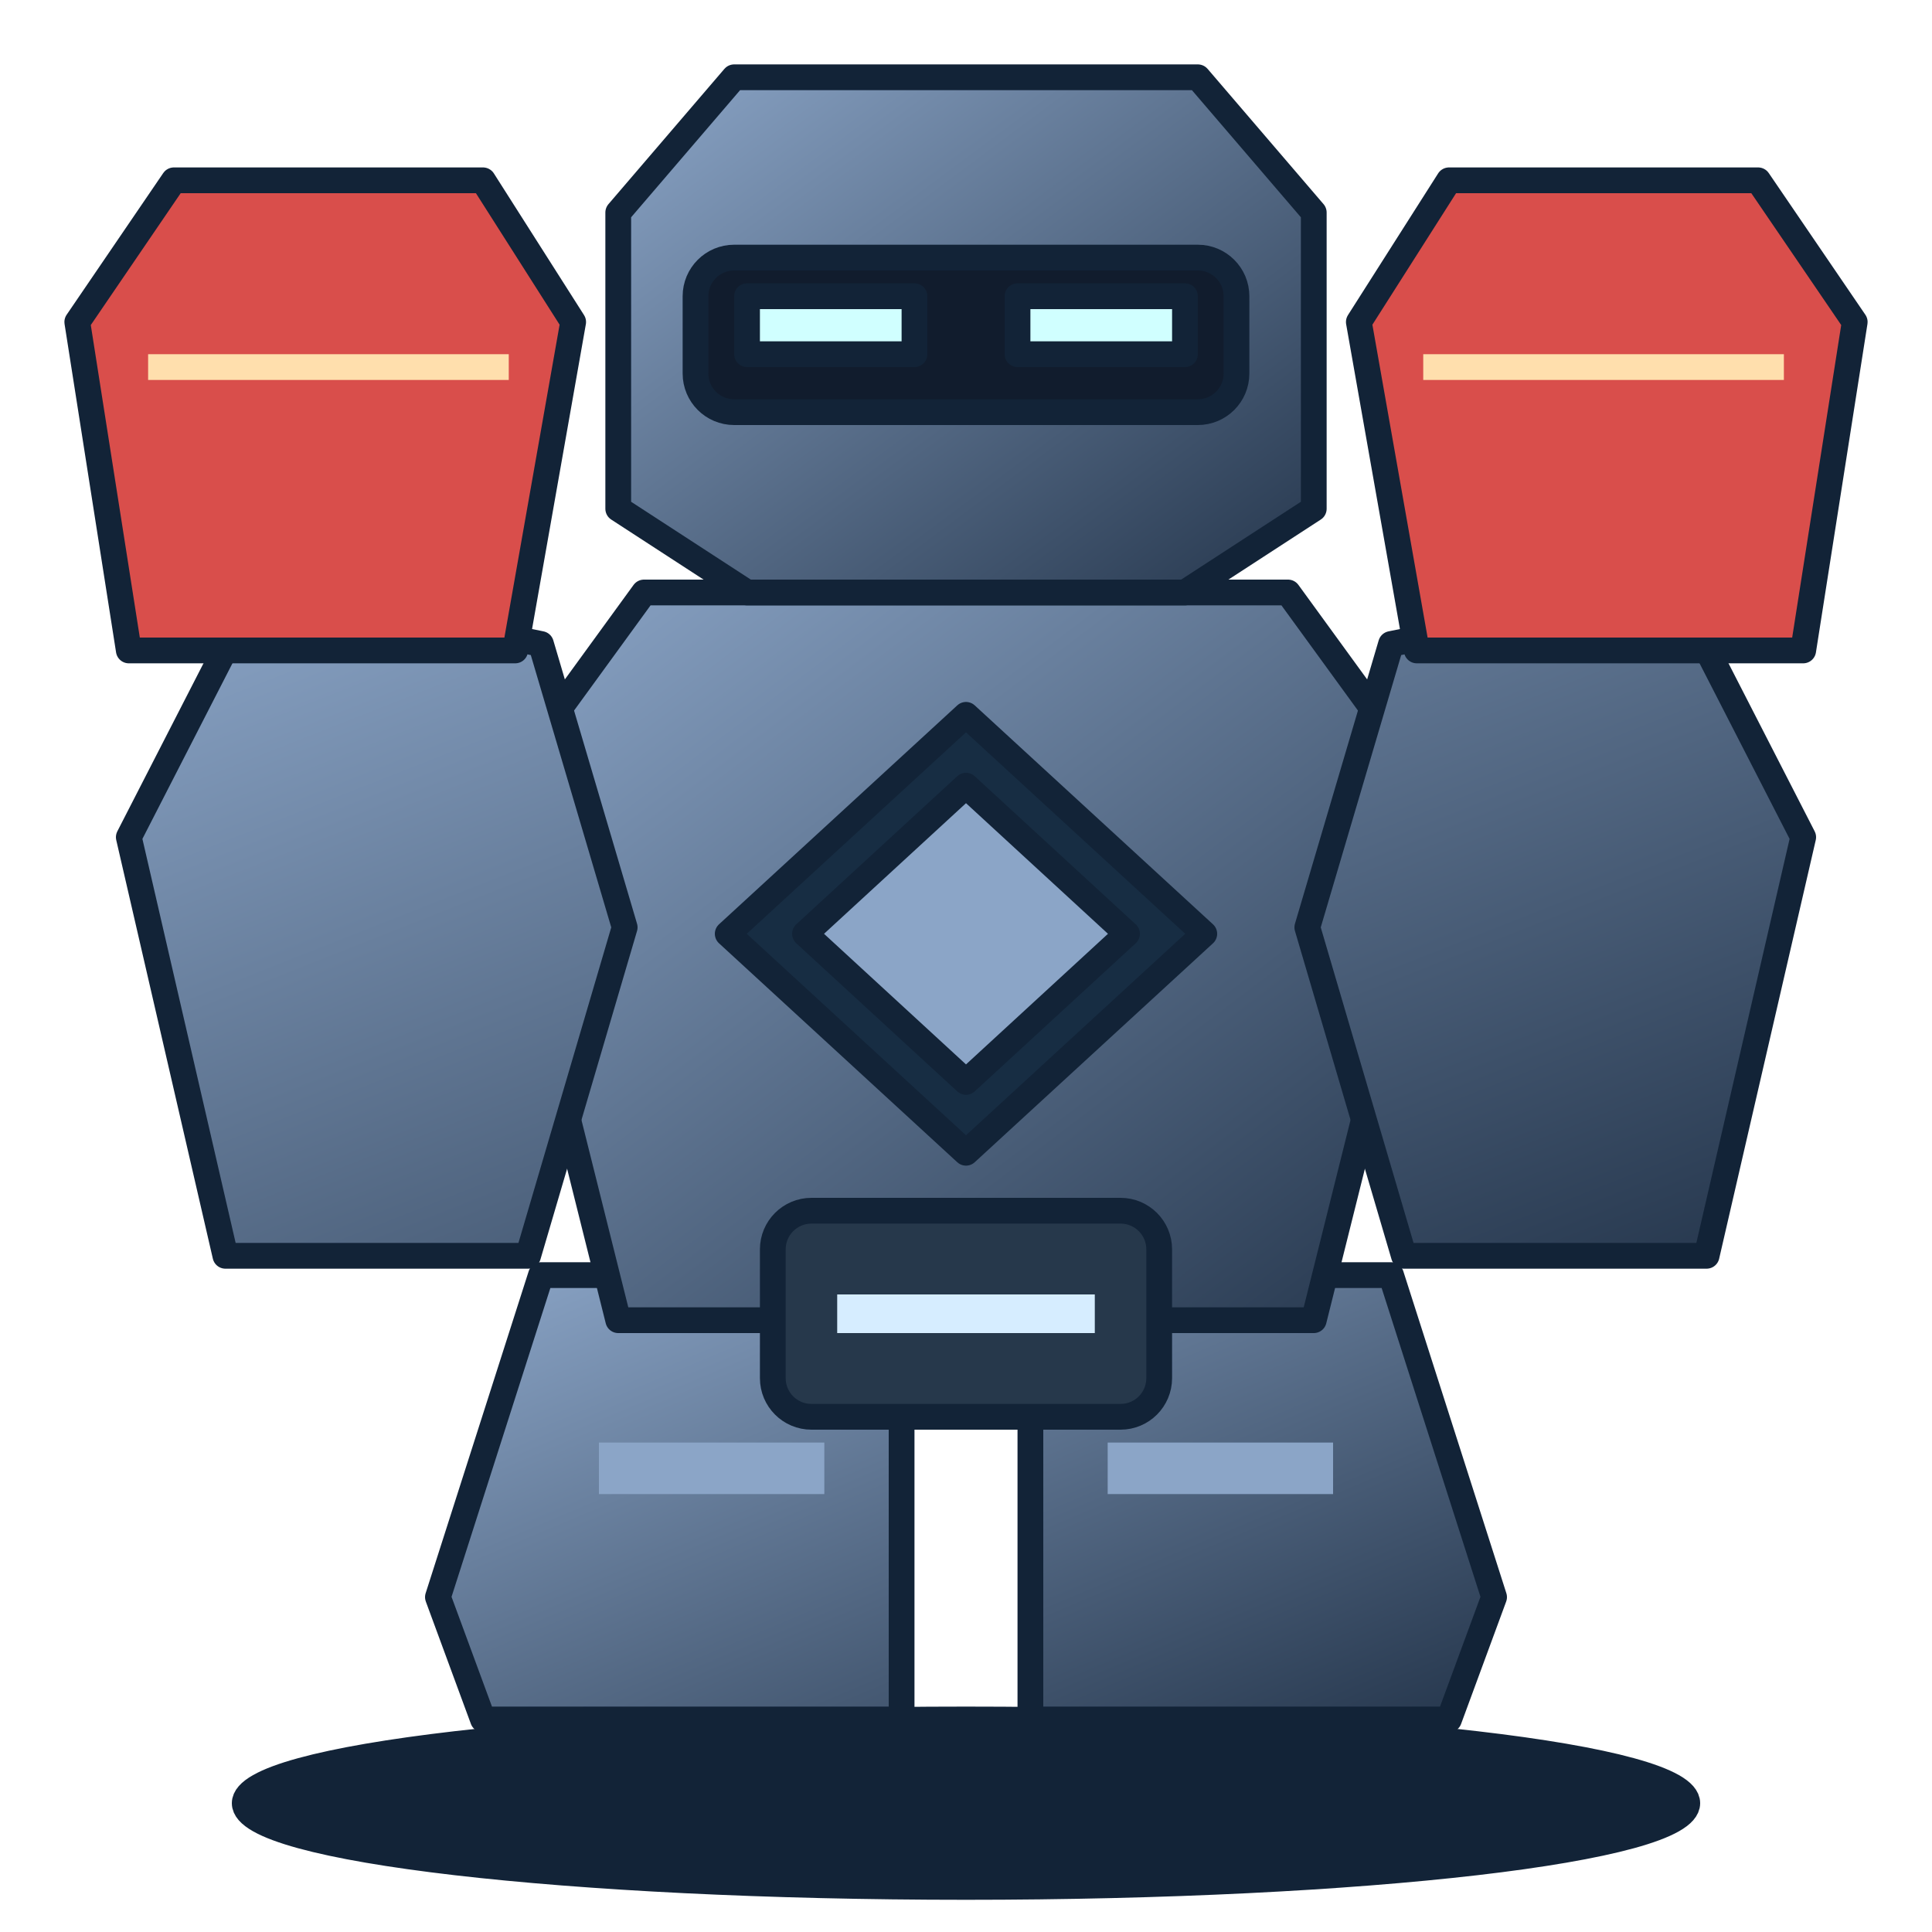
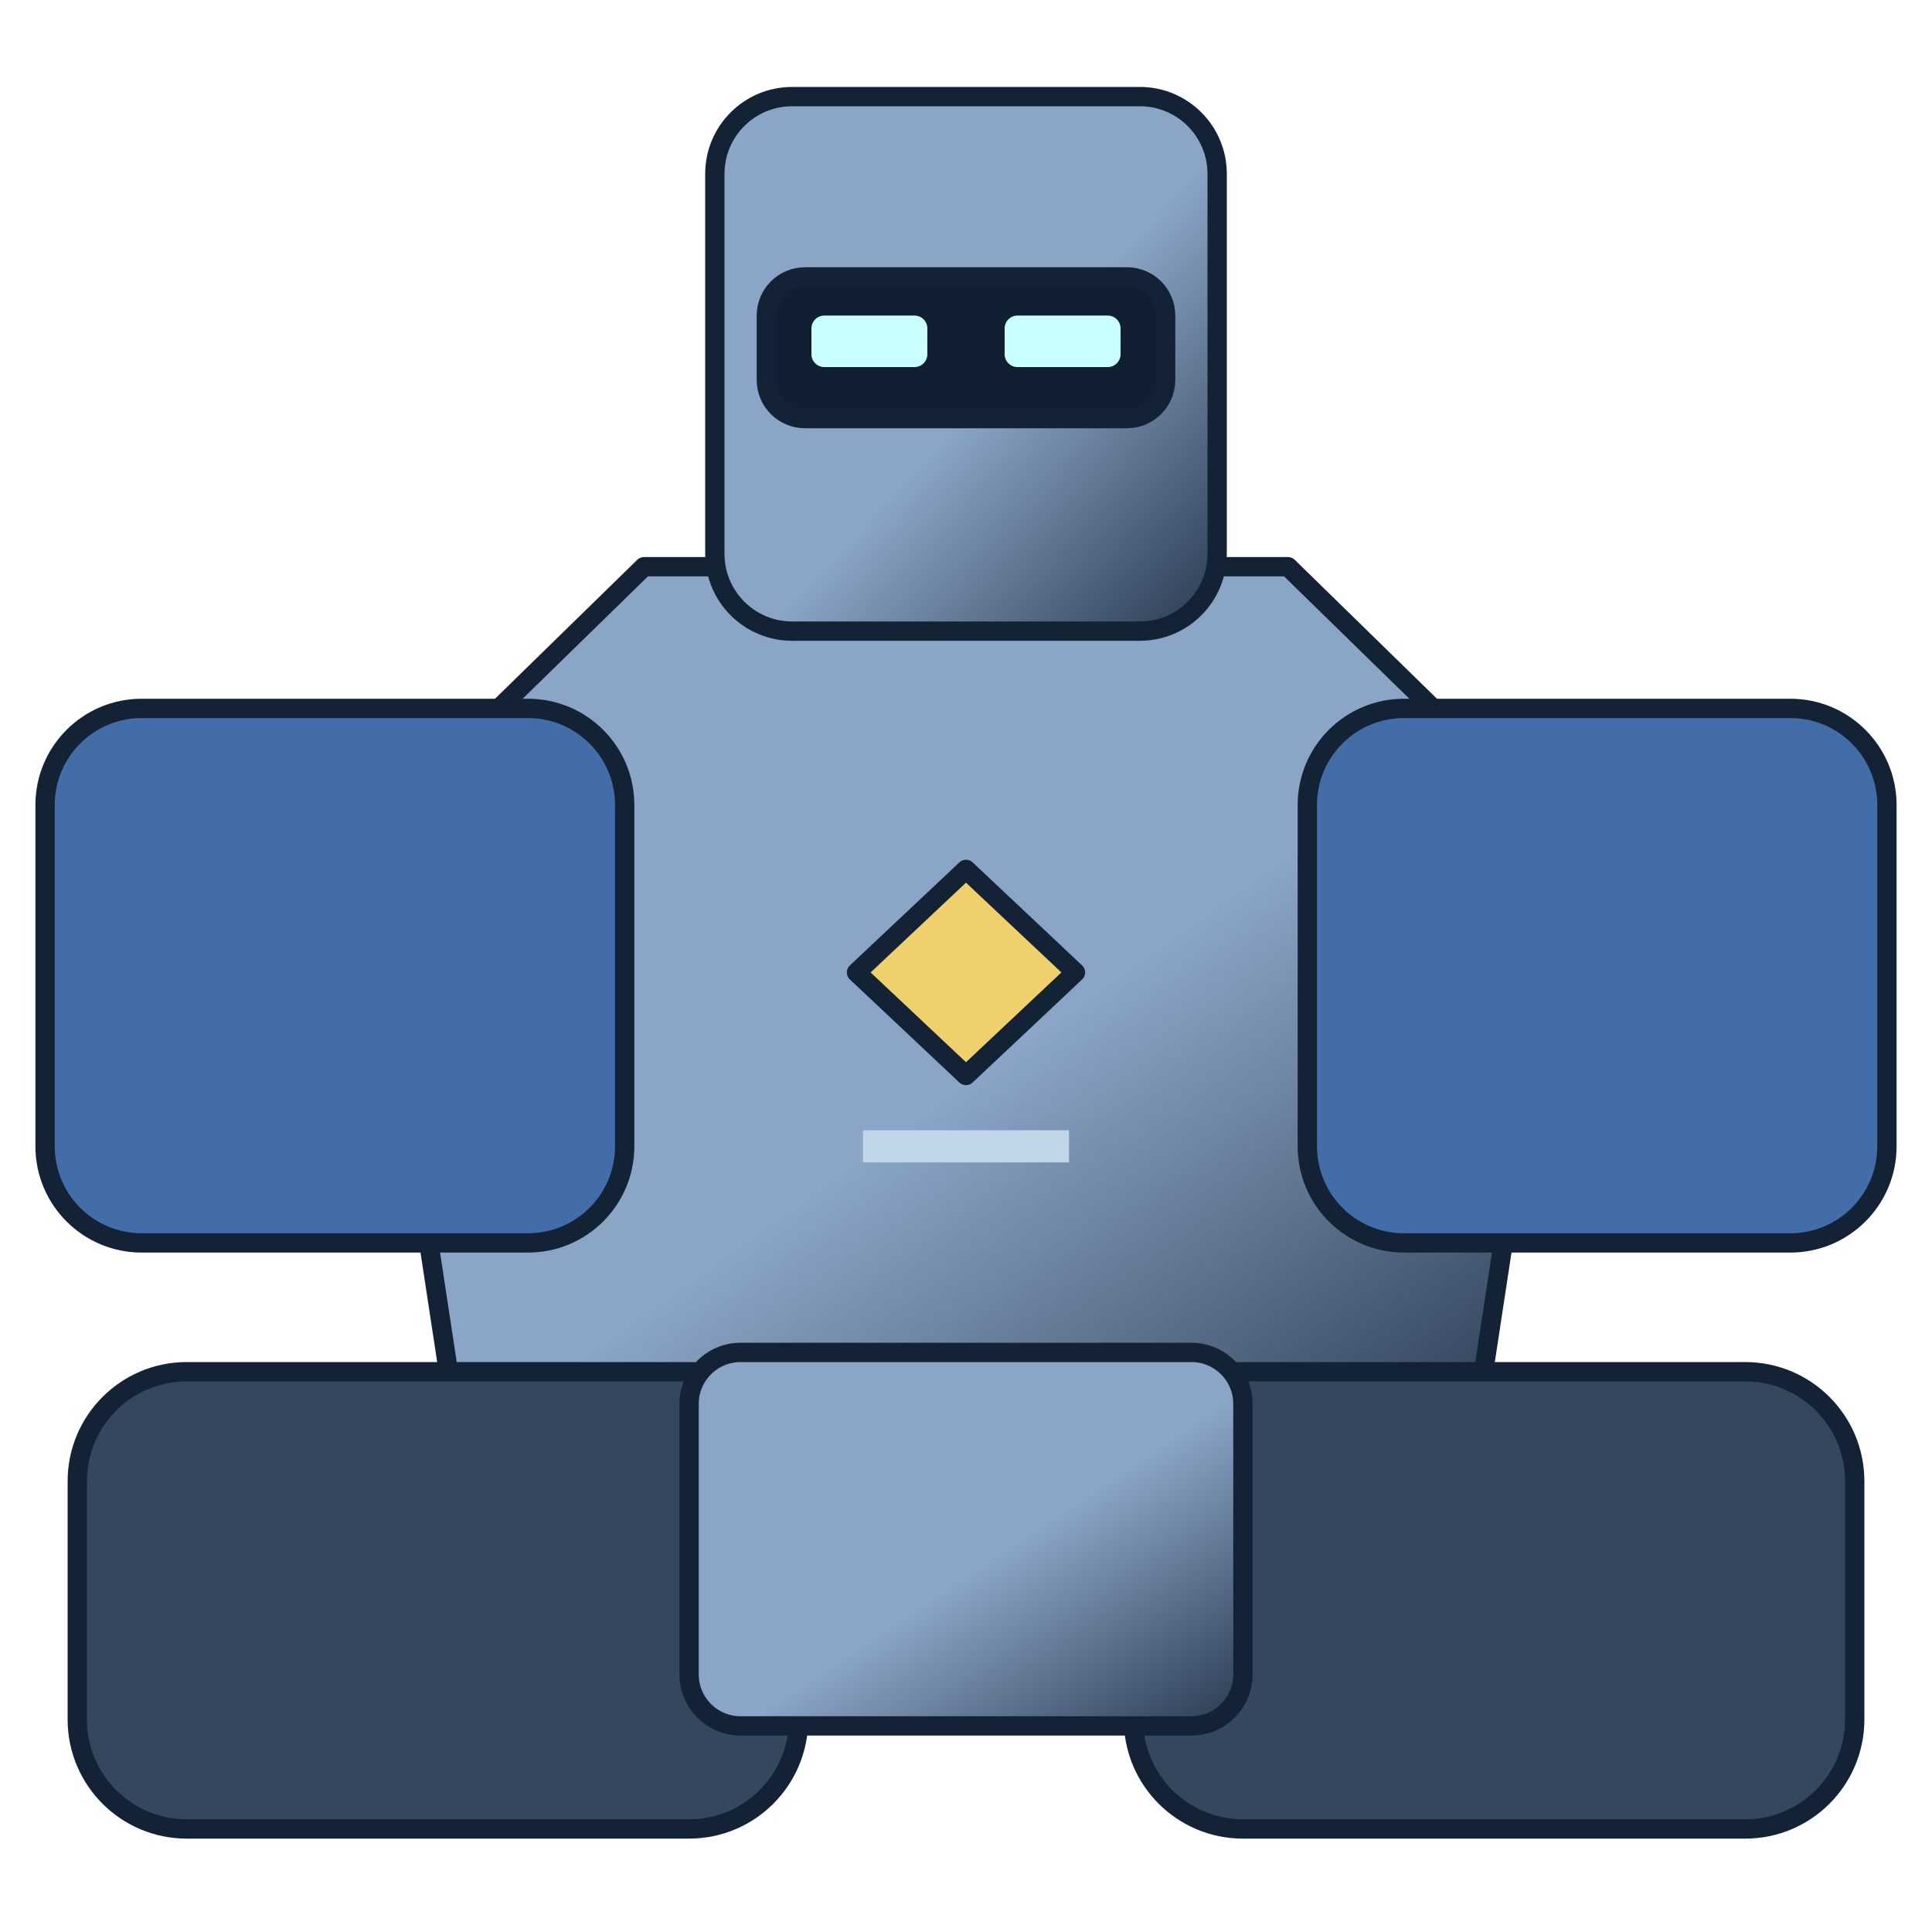
<svg xmlns="http://www.w3.org/2000/svg" viewBox="0 0 300 300">
  <defs>
-     <linearGradient id="m" x2="1" y2="1">
+     <linearGradient id="metal" x1="0" y1="0" x2="1" y2="1">
      <stop stop-color="#8ba5c7" />
-       <stop offset="1" stop-color="#25364c" />
+       <stop offset=".55" stop-color="#8ba5c7" />
+       <stop offset="1" stop-color="#29394f" />
    </linearGradient>
  </defs>
-   <g stroke="#122337" stroke-width="4" stroke-linejoin="round">
-     <ellipse cx="150" cy="280" rx="112" ry="13" fill="#122337" />
-     <path d="M84 198H140V267H75L68 248Z M160 198H216L232 248 225 267H160Z" fill="url(#m)" />
-     <path d="M100 92H200L224 125 204 205H96L76 125Z" fill="url(#m)" />
-     <path d="M114 12H186L204 33V79L184 92H116L96 79V33Z" fill="url(#m)" />
-     <rect x="108" y="40" width="84" height="24" rx="6" fill="#111c2d" />
-     <rect x="116" y="46" width="26" height="9" fill="#d0ffff" />
-     <rect x="158" y="46" width="26" height="9" fill="#d0ffff" />
-     <path d="M84 100L40 91 20 130 35 195H82L97 144Z M216 100L260 91 280 130 265 195H218L203 144Z" fill="url(#m)" />
-     <path d="M27 28H75L89 50 80 101H20L12 50Z M225 28H273L288 50 280 101H220L211 50Z" fill="#d94e4b" />
-     <path d="M23 57H79M221 57H277" stroke="#ffdfad" />
-     <path d="M150 111L187 145 150 179 113 145Z" fill="#172d43" />
-     <path d="M150 122L175 145 150 168 125 145Z" fill="#8ba5c7" />
-     <rect x="120" y="188" width="60" height="32" rx="6" fill="#26384b" />
-     <path d="M130 204H170" stroke="#d6edff" stroke-width="6" />
-     <path d="M93 228H128M172 228H207" stroke="#8ba5c7" stroke-width="8" />
+   <g stroke="#142236" stroke-width="3" stroke-linejoin="round">
+     <path d="M100 88H200L243 130 229 222H71L57 130Z" fill="url(#metal)" />
+     <rect x="111" y="15" width="78" height="83" rx="12" fill="url(#metal)" />
+     <rect x="7" y="110" width="90" height="83" rx="15" fill="#426da8" />
+     <rect x="203" y="110" width="90" height="83" rx="15" fill="#426da8" />
+     <rect x="12" y="213" width="112" height="71" rx="17" fill="#34475e" />
+     <rect x="176" y="213" width="112" height="71" rx="17" fill="#34475e" />
+     <rect x="107" y="210" width="86" height="58" rx="8" fill="url(#metal)" />
+     <rect x="119" y="43" width="62" height="22" rx="6" fill="#101f32" />
+     <rect x="126" y="49" width="18" height="8" rx="2" fill="#c9ffff" stroke="none" />
+     <rect x="156" y="49" width="18" height="8" rx="2" fill="#c9ffff" stroke="none" />
+     <path d="M150 135L167 151 150 167 133 151Z" fill="#f0d06d" />
+     <path d="M134 178H166" stroke="#c1d5e8" stroke-width="5" />
  </g>
</svg>
